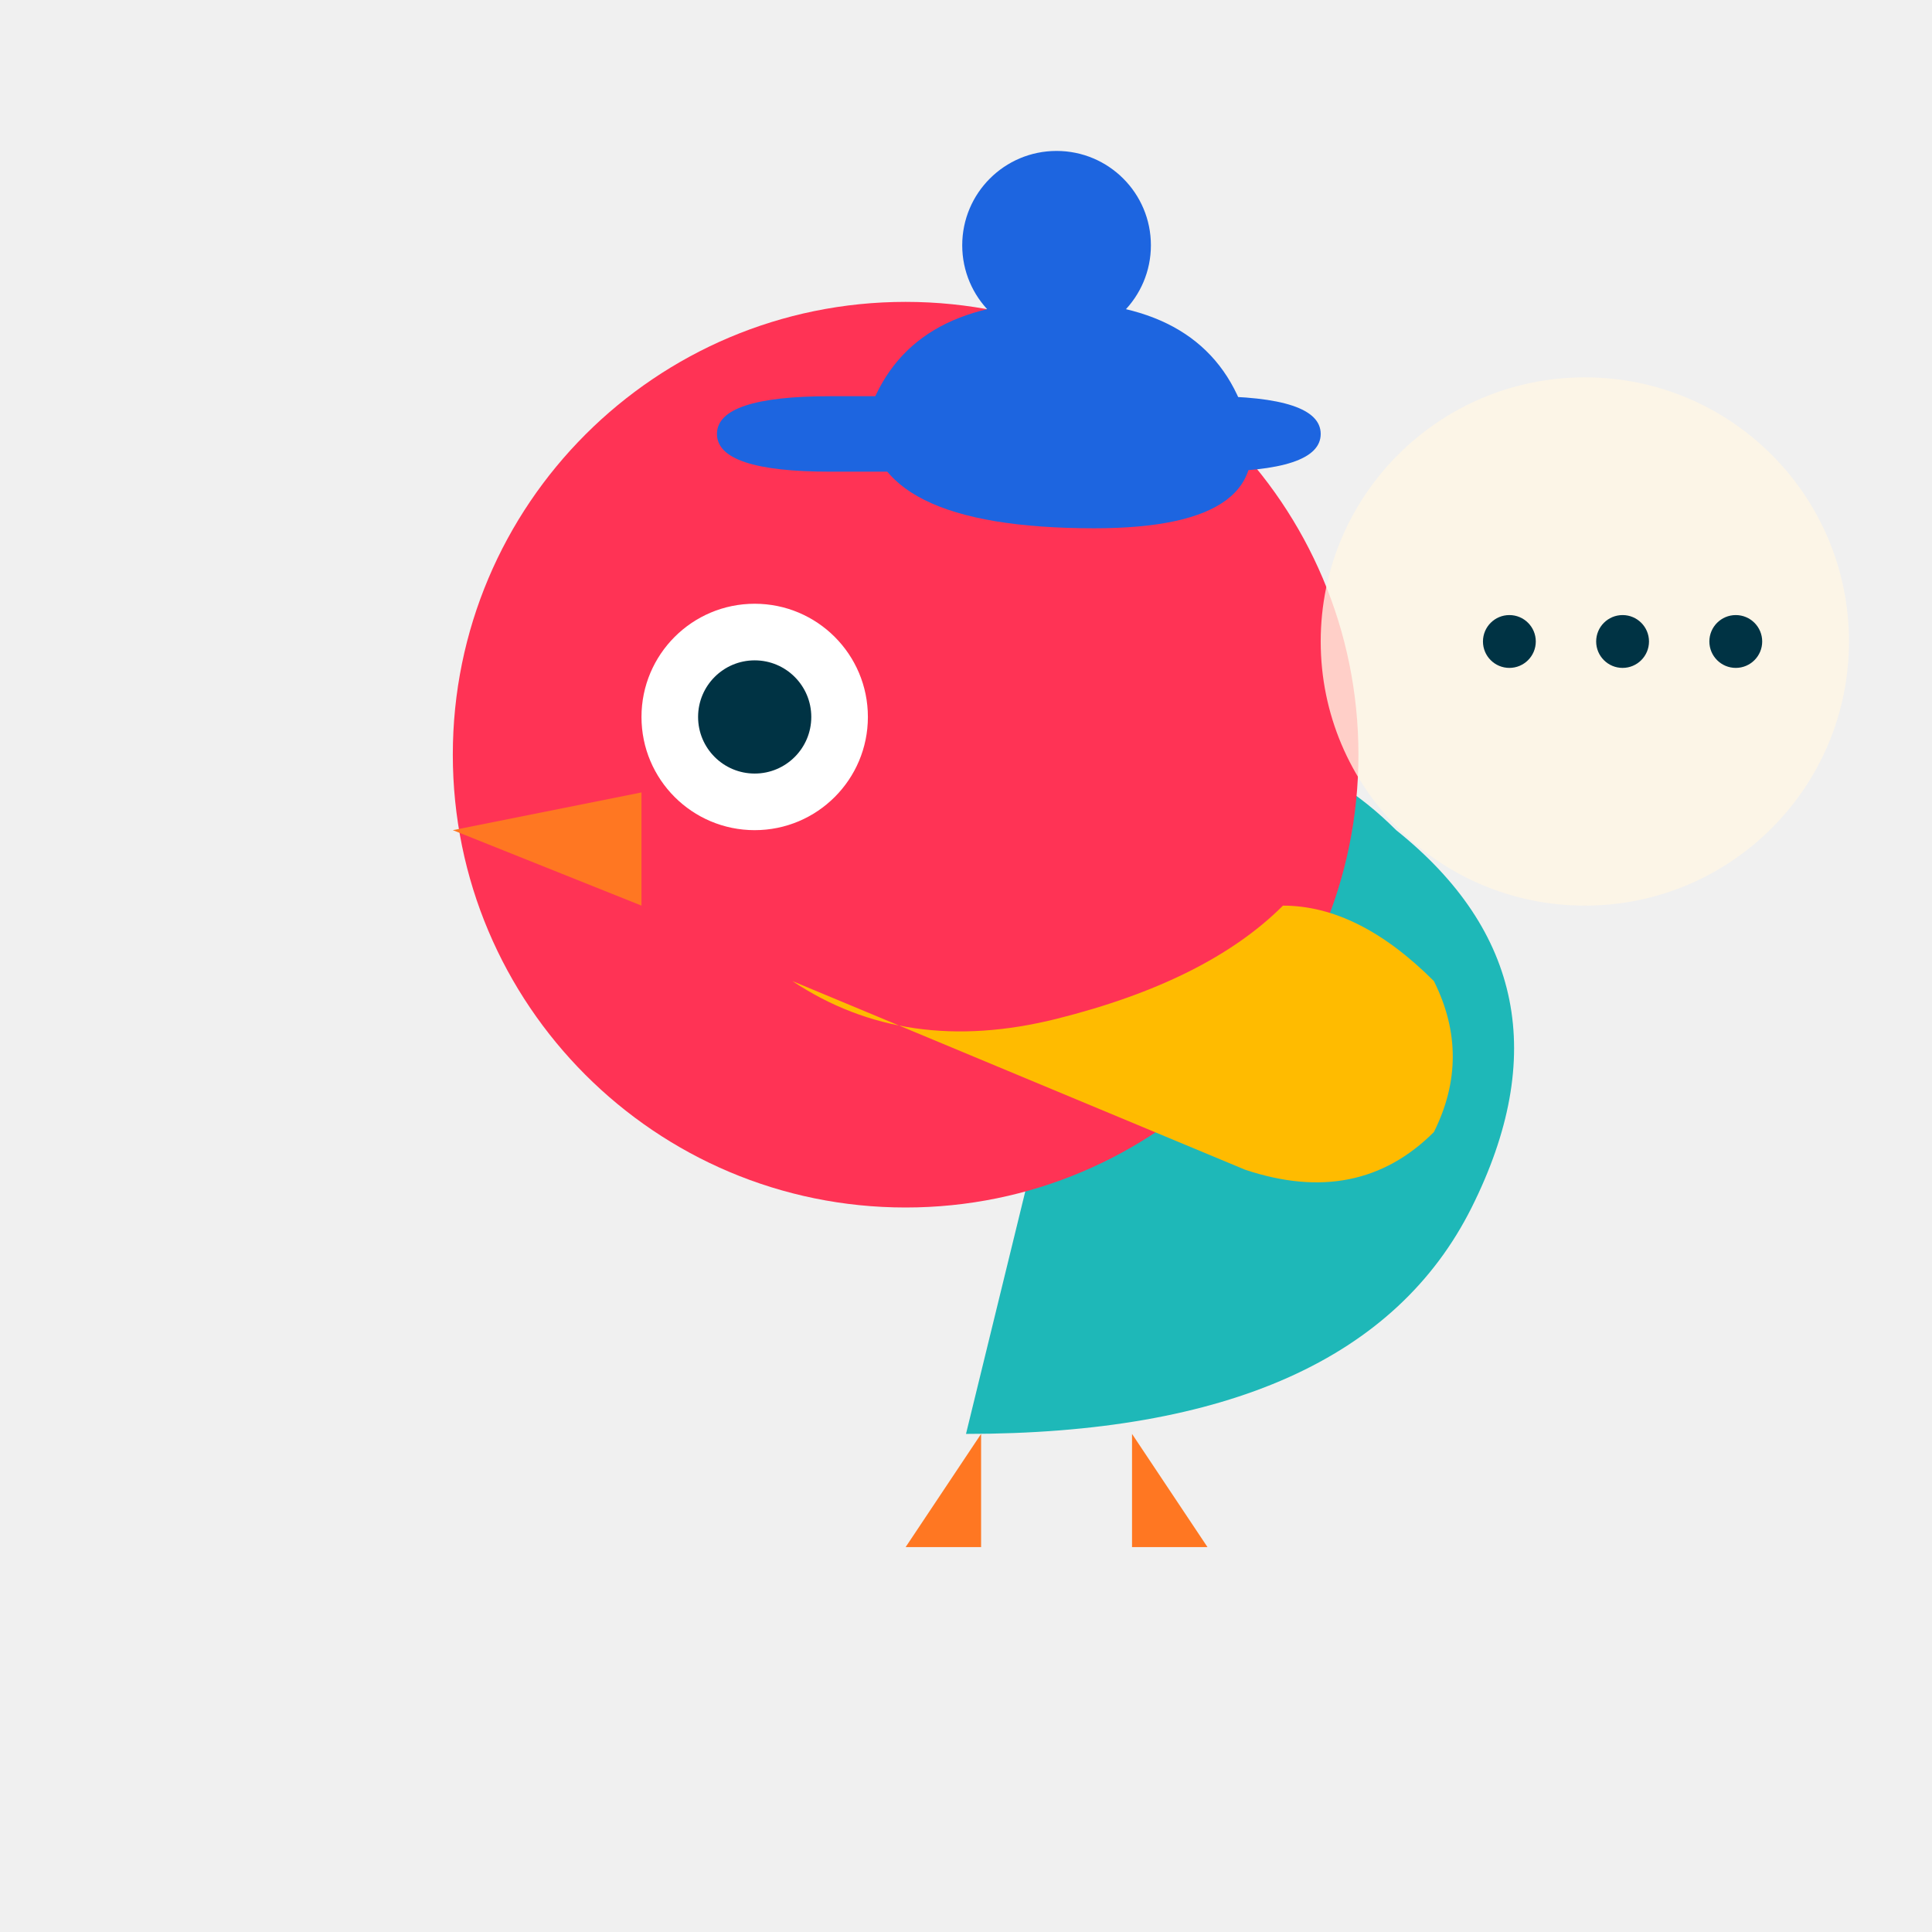
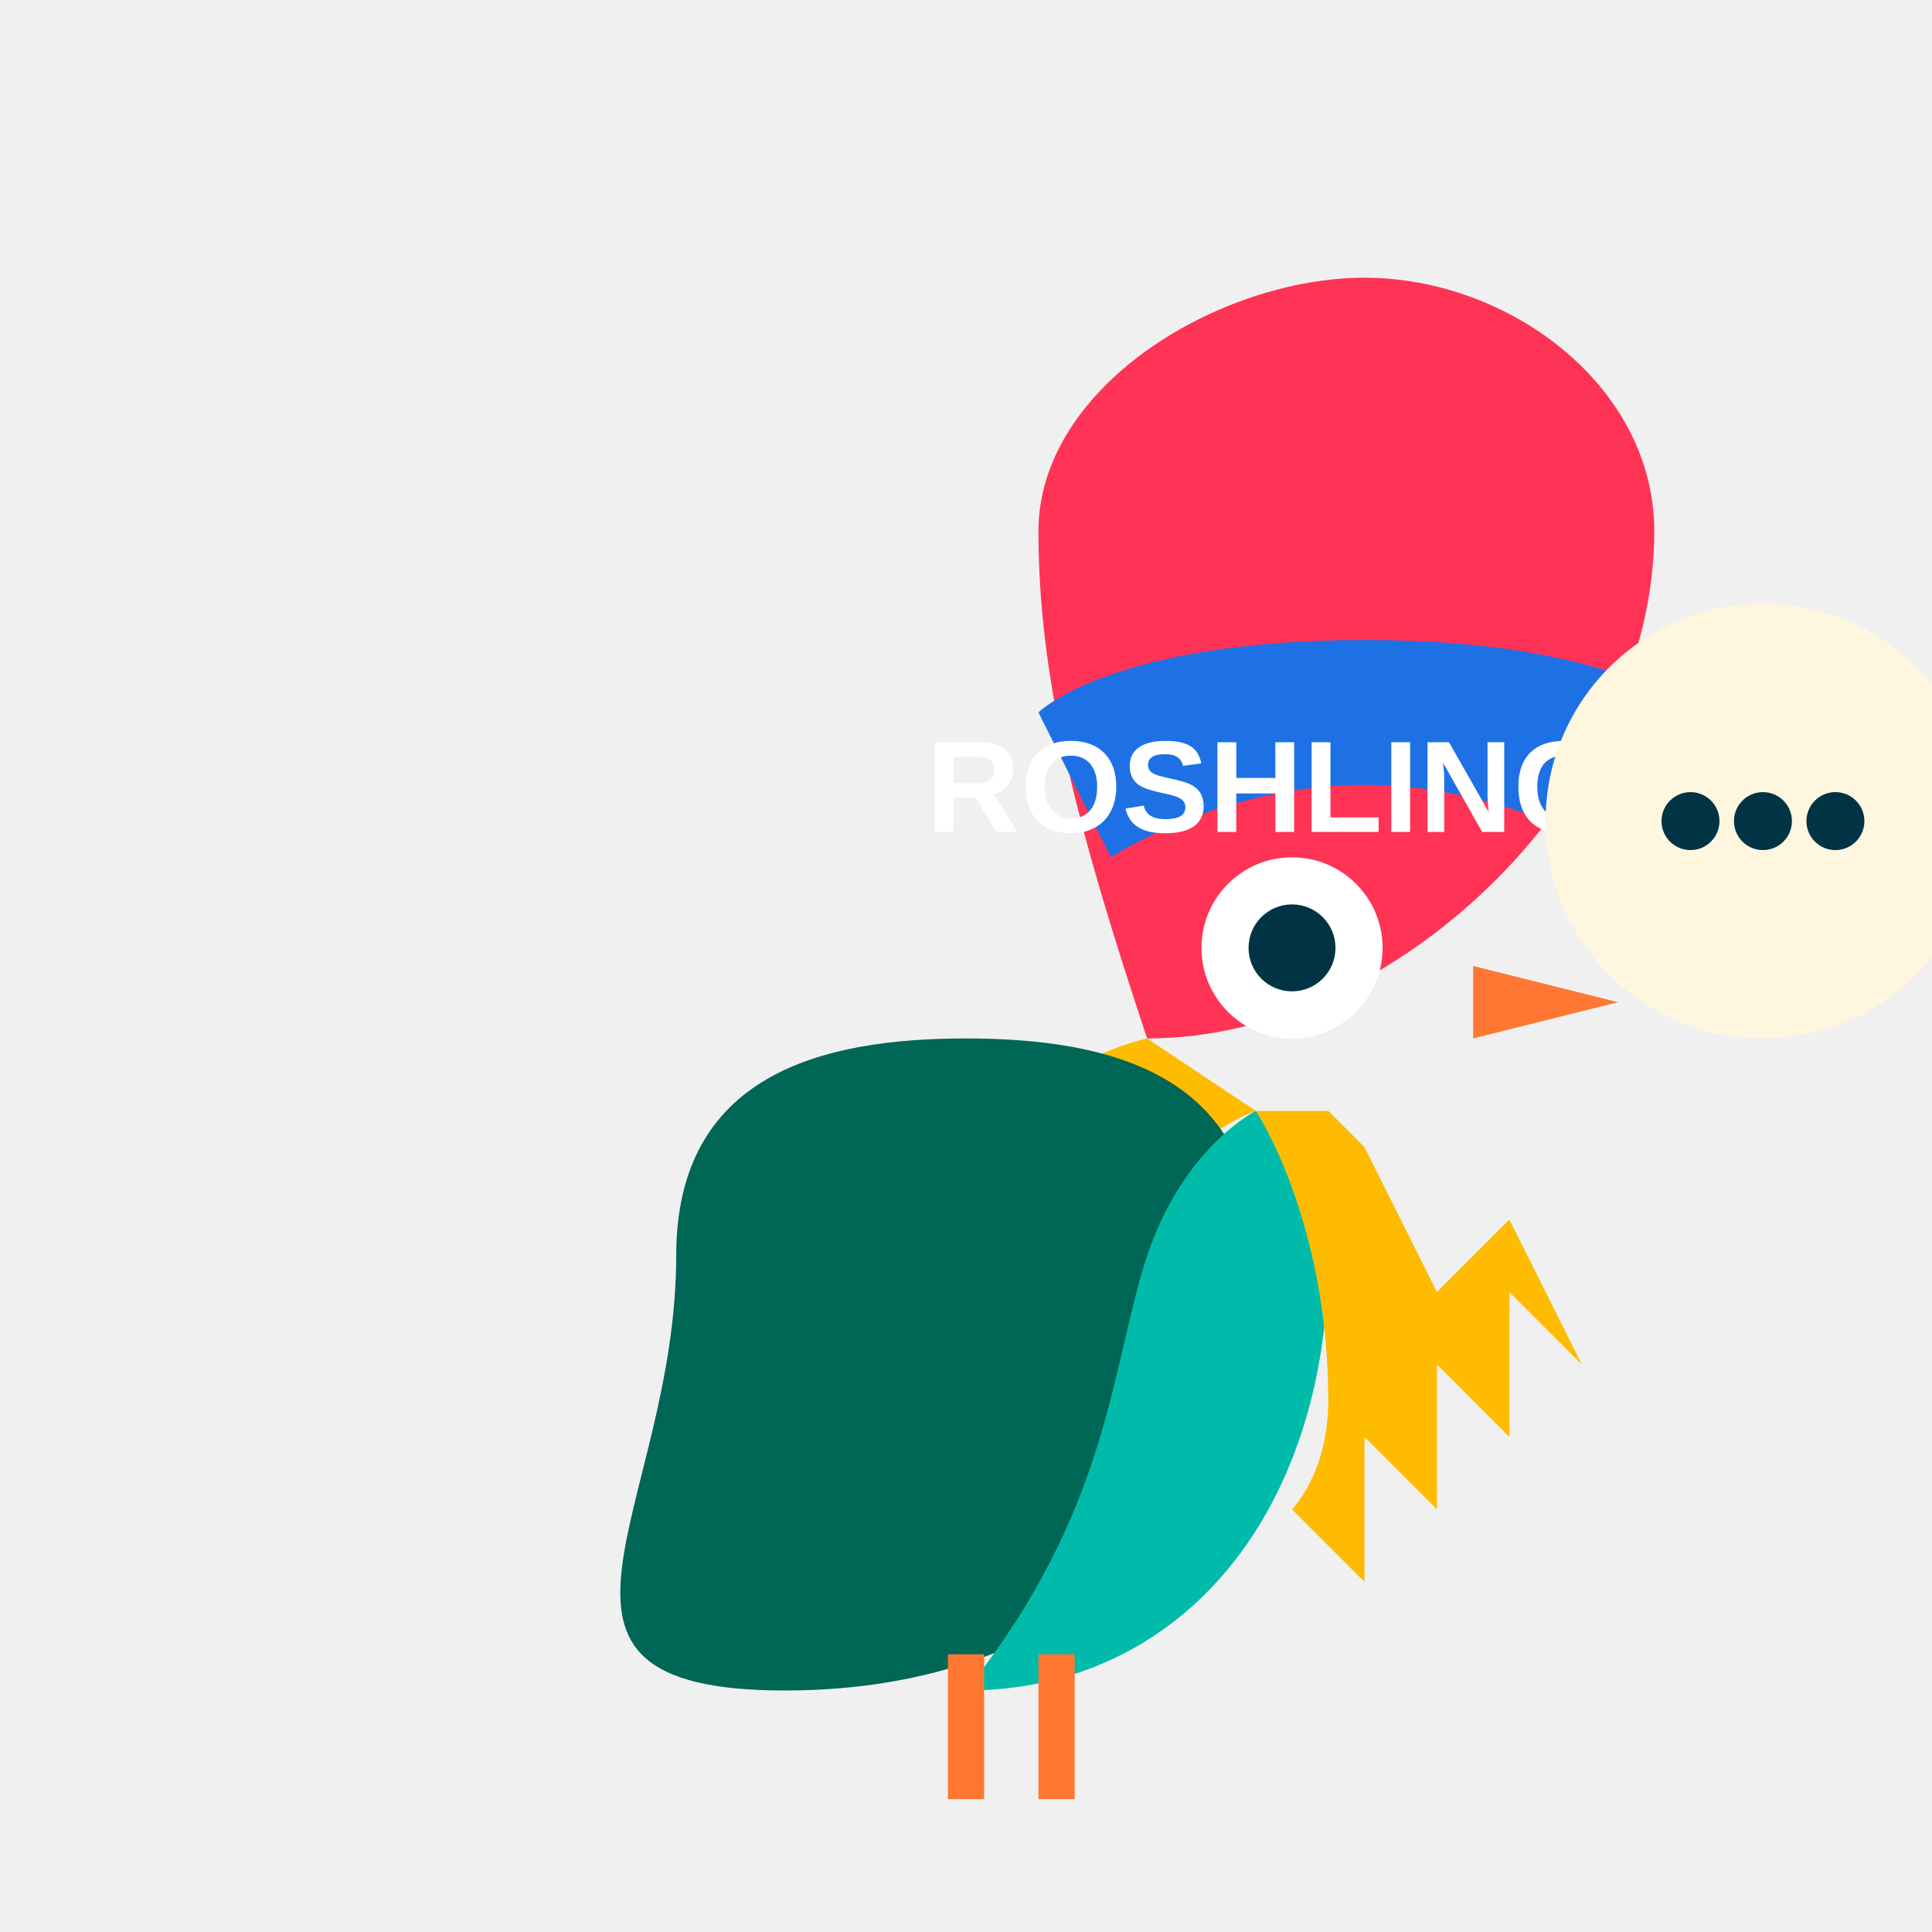
- <svg xmlns="http://www.w3.org/2000/svg" viewBox="0 0 512 512">
-   <path d="M256 380 Q360 380 390 320 Q420 260 370 220 Q340 190 300 200 Z" fill="#1EB8B8" />
-   <path d="M320 290 Q350 260 320 220 Q290 180 260 200 Z" fill="#00635D" />
-   <circle cx="240" cy="200" r="120" fill="#FF3355" />
-   <path d="M170 210 L120 220 L170 240 Z" fill="#FF7722" />
-   <circle cx="200" cy="190" r="30" fill="#FFFFFF" />
-   <circle cx="200" cy="190" r="15" fill="#003344" />
-   <path d="M230 110 Q240 80 280 80 Q320 80 330 110 Q340 140 290 140 Q230 140 230 110 Z" fill="#1D65E0" />
-   <circle cx="280" cy="65" r="25" fill="#1D65E0" />
-   <path d="M220 125 Q270 125 320 125 Q350 125 350 115 Q350 105 320 105 Q270 105 220 105 Q190 105 190 115 Q190 125 220 125 Z" fill="#1D65E0" />
-   <path d="M210 260 Q240 280 280 270 Q320 260 340 240 Q360 240 380 260 Q390 280 380 300 Q360 320 330 310 Z" fill="#FFBB00" />
-   <path d="M260 380 L240 410 L260 410 Z" fill="#FF7722" />
-   <path d="M300 380 L320 410 L300 410 Z" fill="#FF7722" />
-   <circle cx="420" cy="170" r="70" fill="#FFF6E5" opacity="0.8" />
-   <circle cx="400" cy="170" r="7" fill="#003344" />
-   <circle cx="430" cy="170" r="7" fill="#003344" />
-   <circle cx="460" cy="170" r="7" fill="#003344" />
+ <svg xmlns="http://www.w3.org/2000/svg" width="400" height="400" viewBox="0 0 400 400">
+   <rect width="400" height="400" fill="#FFFFF3" fill-opacity="0" />
+   <g transform="translate(50, 50) scale(0.75)">
+     <circle cx="310" cy="105" r="35" fill="#1E71E5" />
+     <path d="M250 220C320 220 390 150 390 80C390 40 350 10 310 10C270 10 220 40 220 80C220 120 230 160 250 220Z" fill="#FF3355" />
+     <path d="M220 130C220 130 240 110 310 110C380 110 400 130 400 130L380 170C380 170 350 150 310 150C270 150 240 170 240 170L220 130Z" fill="#1E71E5" />
+     <text x="310" y="163" font-family="Arial" font-size="36" font-weight="bold" fill="white" text-anchor="middle">ROSHLINGUA</text>
+     <circle cx="290" cy="195" r="25" fill="white" />
+     <circle cx="290" cy="195" r="12" fill="#003344" />
+     <path d="M340 200L380 210L340 220Z" fill="#FF7733" />
+     <path d="M250 220C250 220 200 230 200 280C200 330 220 330 220 330H280C280 330 250 310 250 280C250 250 280 240 280 240L250 220Z" fill="#FFBB00" />
+     <path d="M150 400C230 400 280 350 280 280C280 230 240 220 200 220C160 220 120 230 120 280C120 350 70 400 150 400Z" fill="#006655" />
+     <path d="M200 400C260 400 300 350 300 280C300 250 280 240 280 240C280 240 260 250 250 280C240 310 240 350 200 400Z" fill="#00BBAA" />
+     <path d="M280 240C280 240 300 270 300 320C300 340 290 350 290 350L310 370L310 330L330 350L330 310L350 330L350 290L370 310L350 270L330 290L310 250L300 240L280 240Z" fill="#FFBB00" />
+     <rect x="195" y="390" width="10" height="40" fill="#FF7733" />
+     <rect x="220" y="390" width="10" height="40" fill="#FF7733" />
+     <circle cx="420" cy="160" r="60" fill="#FFF6E0" />
+     <circle cx="400" cy="160" r="8" fill="#003344" />
+     <circle cx="420" cy="160" r="8" fill="#003344" />
+     <circle cx="440" cy="160" r="8" fill="#003344" />
+   </g>
</svg>
